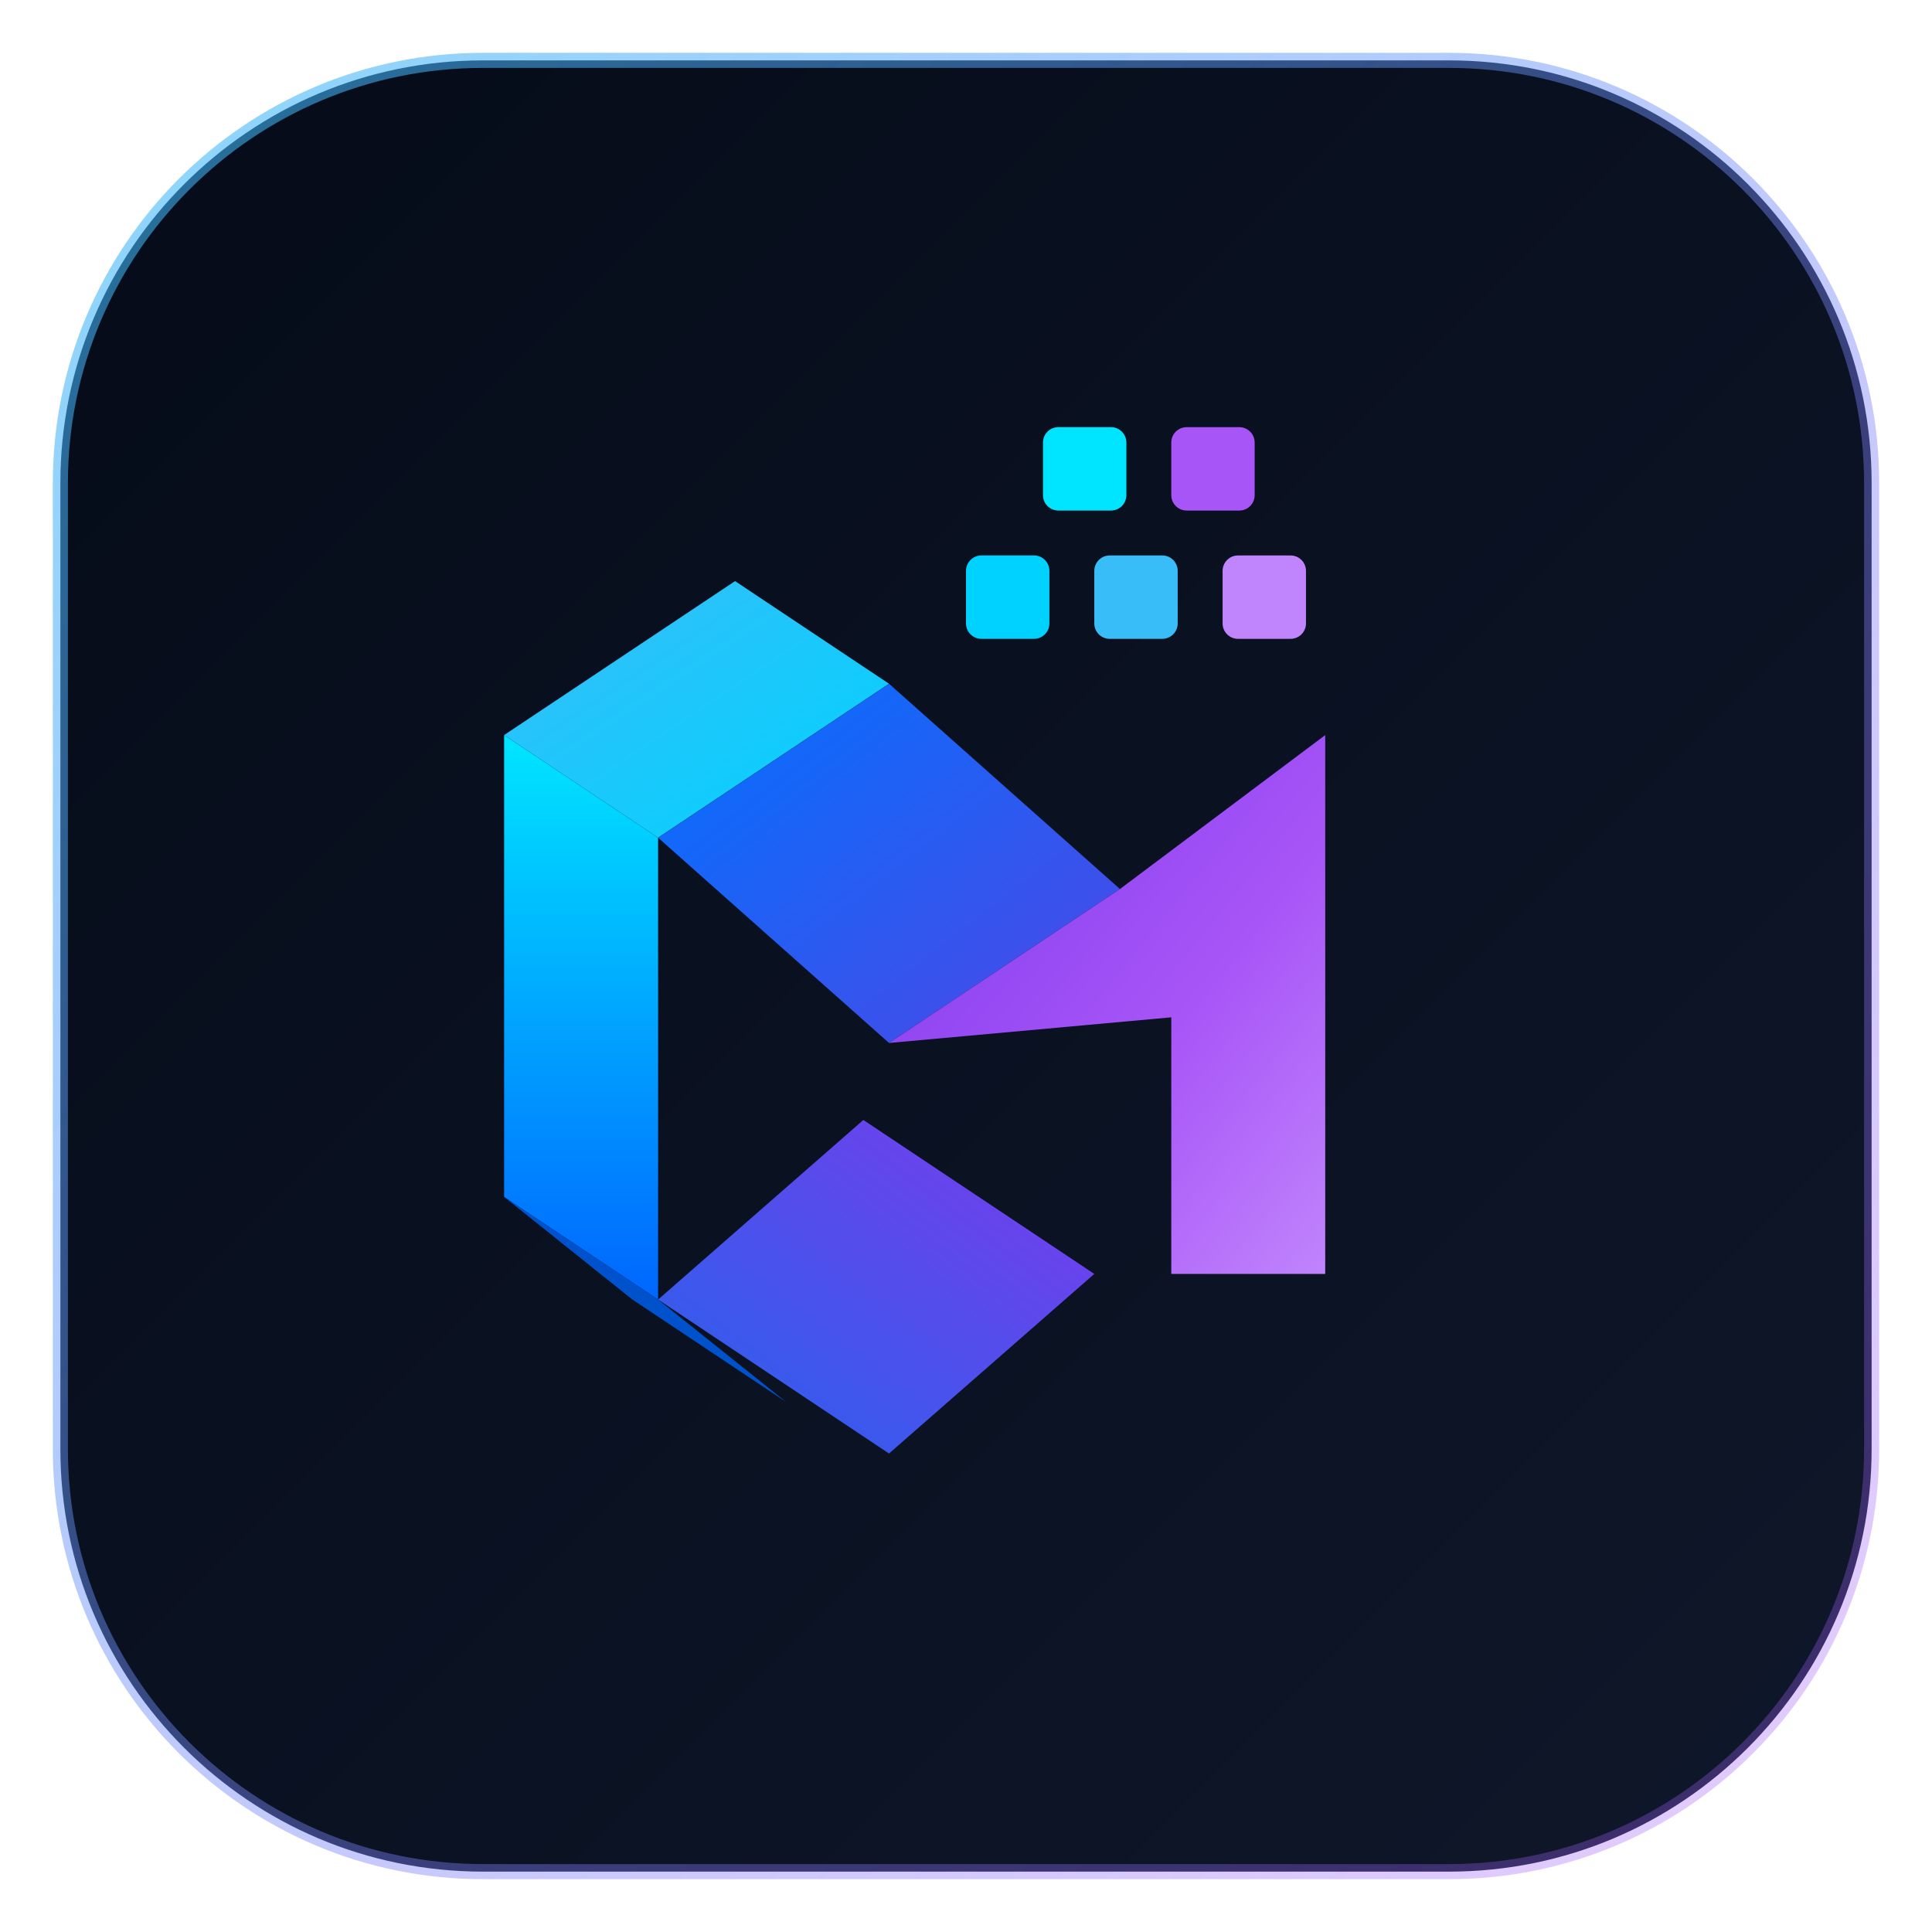
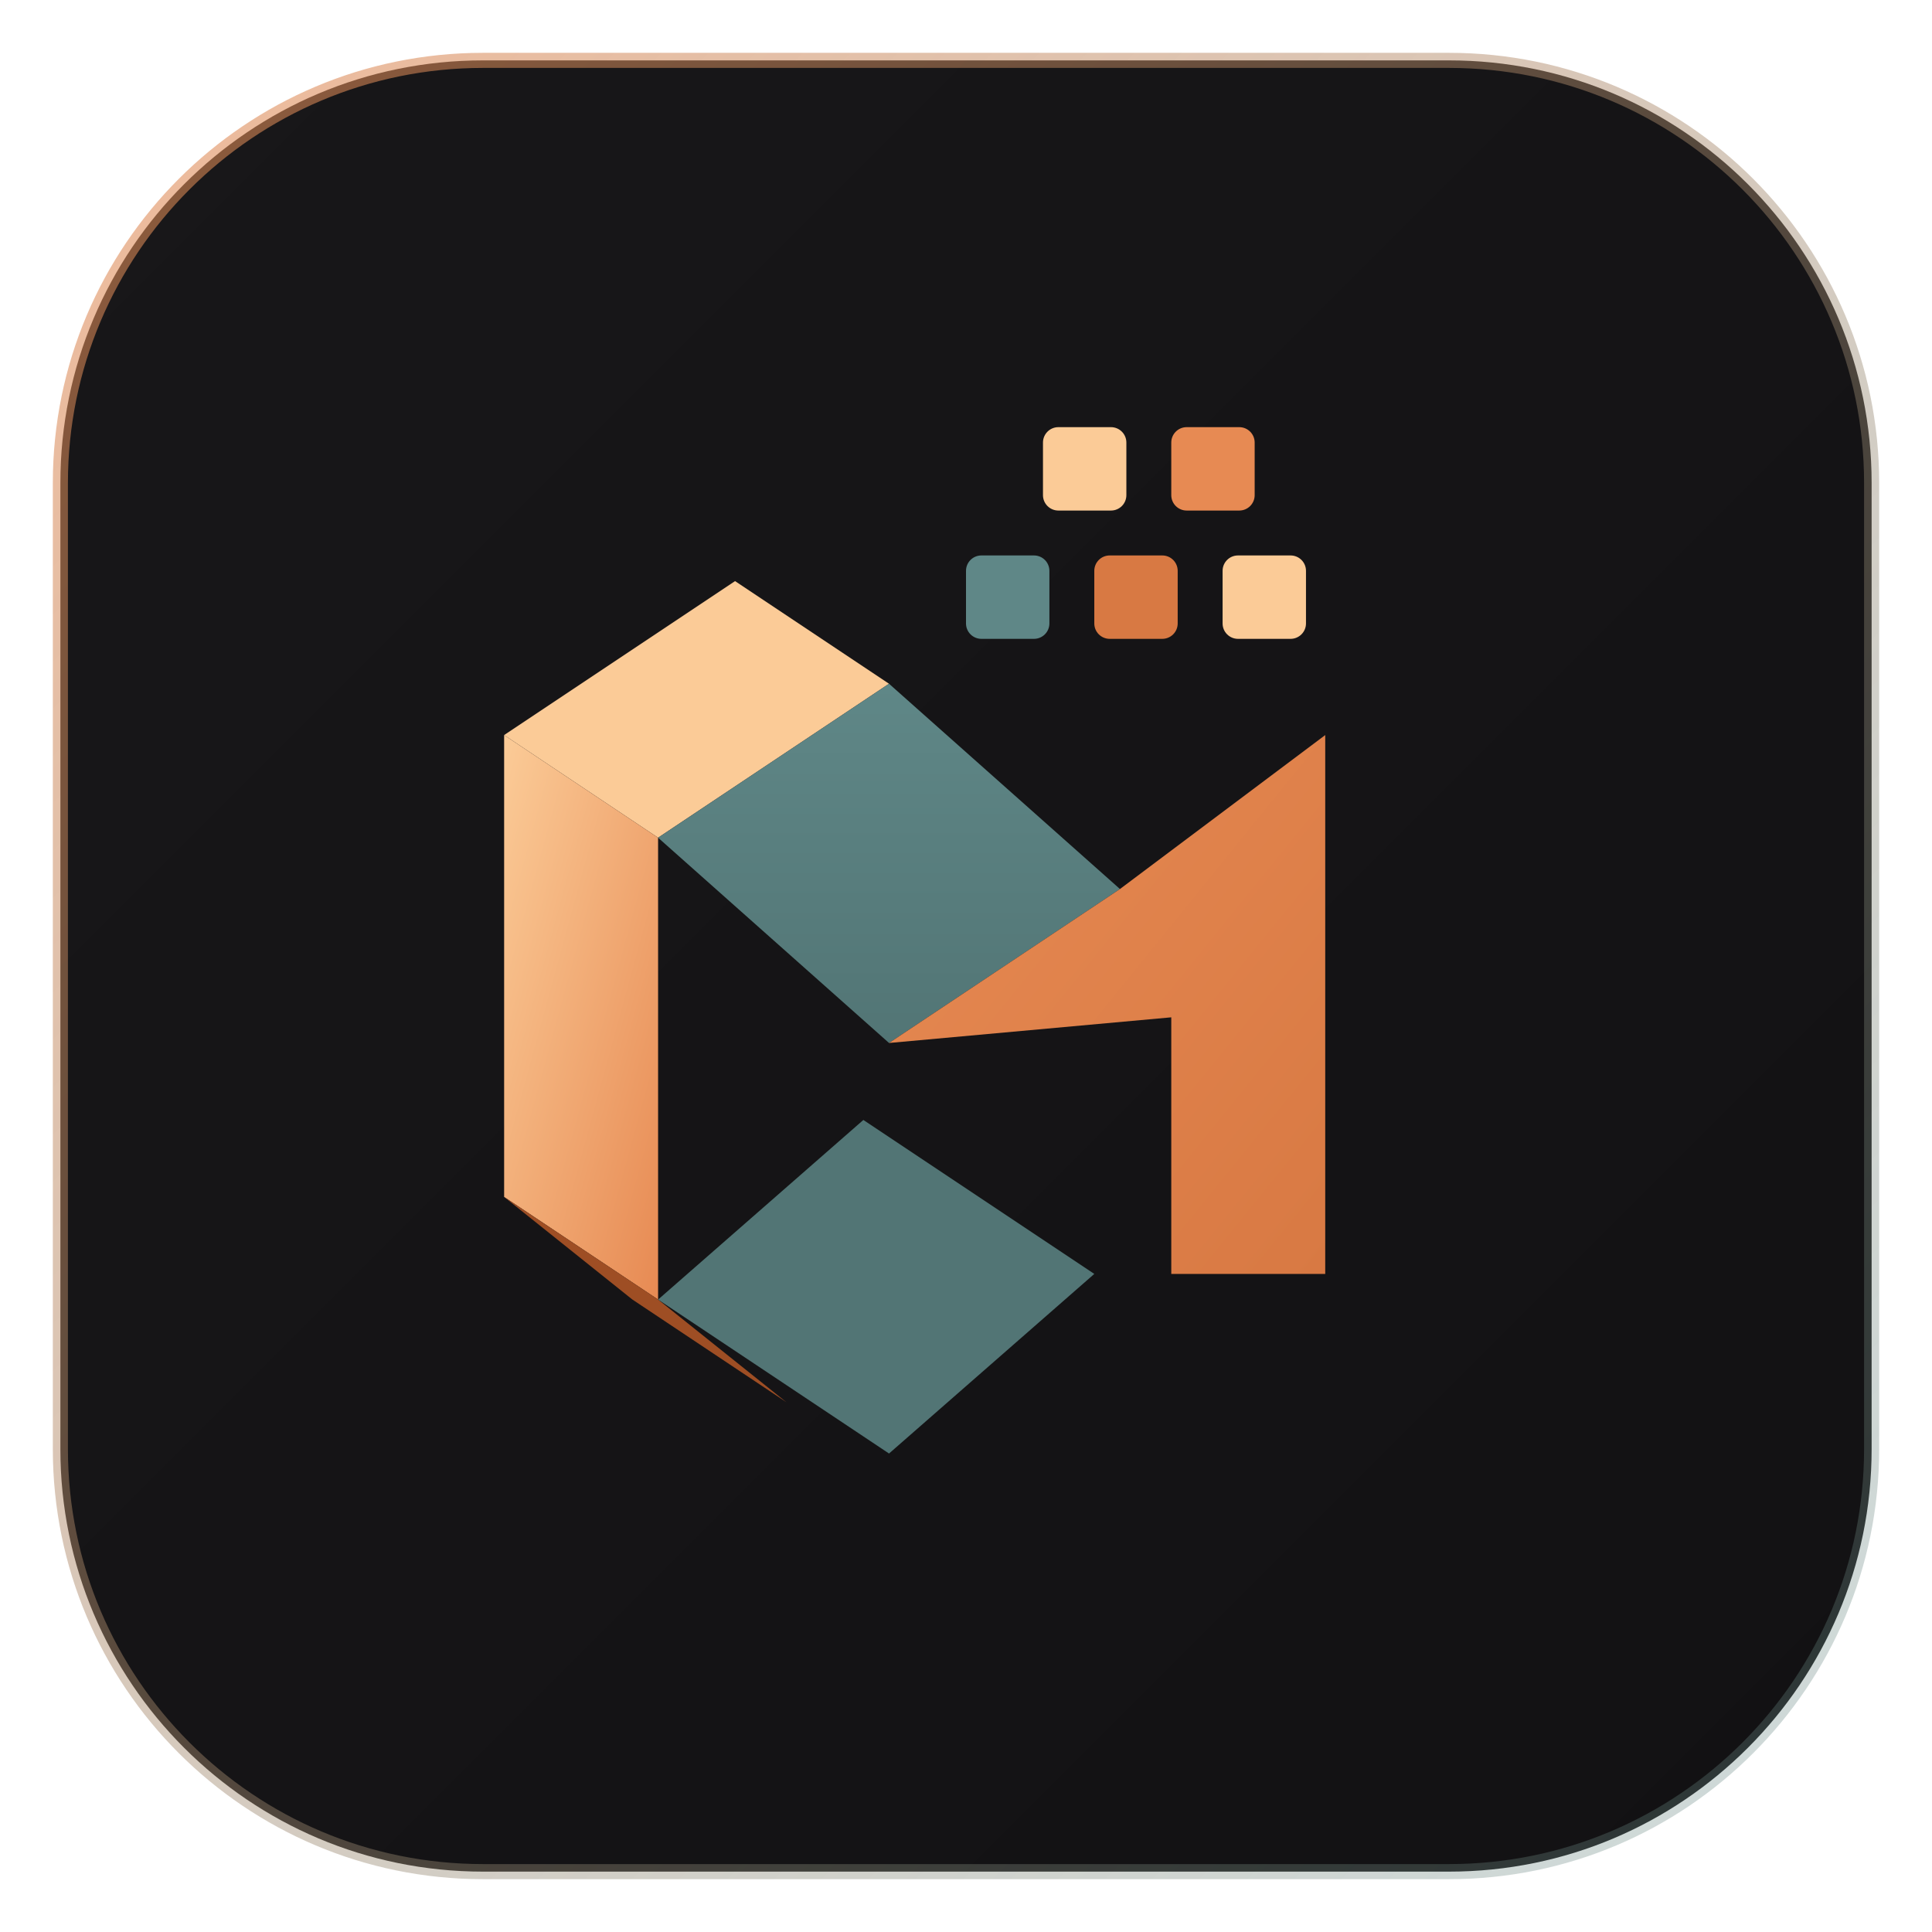
<svg xmlns="http://www.w3.org/2000/svg" viewBox="0 0 512 512" width="512" height="512">
  <defs>
    <linearGradient id="appBg" x1="0%" y1="0%" x2="100%" y2="100%">
-       <stop offset="0%" stop-color="#050b18" />
-       <stop offset="100%" stop-color="#0f172a" />
+       <stop offset="0%" stop-color="#181719" />
+       <stop offset="100%" stop-color="#121113" />
    </linearGradient>
    <linearGradient id="appBorder" x1="0%" y1="0%" x2="100%" y2="100%">
-       <stop offset="0%" stop-color="#38bdf8" stop-opacity="0.6" />
-       <stop offset="100%" stop-color="#a855f7" stop-opacity="0.3" />
+       <stop offset="0%" stop-color="#e78a53" stop-opacity="0.6" />
+       <stop offset="100%" stop-color="#5f8787" stop-opacity="0.3" />
    </linearGradient>
-     <linearGradient id="gradLeftTop" x1="0%" y1="0%" x2="100%" y2="100%">
-       <stop offset="0%" stop-color="#38bdf8" />
-       <stop offset="100%" stop-color="#00d2ff" />
+     <linearGradient id="appLeft" x1="0%" y1="0%" x2="100%" y2="100%">
+       <stop offset="0%" stop-color="#fbcb97" />
+       <stop offset="100%" stop-color="#e78a53" />
    </linearGradient>
-     <linearGradient id="gradLeftPillar" x1="0%" y1="0%" x2="0%" y2="100%">
-       <stop offset="0%" stop-color="#00e5ff" />
-       <stop offset="100%" stop-color="#0066ff" />
+     <linearGradient id="appCrucible" x1="0%" y1="0%" x2="0%" y2="100%">
+       <stop offset="0%" stop-color="#5f8787" />
+       <stop offset="100%" stop-color="#527575" />
    </linearGradient>
-     <linearGradient id="gradCenterRibbon" x1="0%" y1="0%" x2="100%" y2="100%">
-       <stop offset="0%" stop-color="#0072ff" />
-       <stop offset="100%" stop-color="#4f46e5" />
-     </linearGradient>
-     <linearGradient id="gradBottomFold" x1="0%" y1="100%" x2="100%" y2="0%">
-       <stop offset="0%" stop-color="#2563eb" />
-       <stop offset="100%" stop-color="#7c3aed" />
-     </linearGradient>
-     <linearGradient id="gradRightPillar" x1="0%" y1="0%" x2="100%" y2="100%">
-       <stop offset="0%" stop-color="#7c3aed" />
-       <stop offset="60%" stop-color="#a855f7" />
-       <stop offset="100%" stop-color="#c084fc" />
+     <linearGradient id="appRight" x1="0%" y1="0%" x2="100%" y2="100%">
+       <stop offset="0%" stop-color="#e78a53" />
+       <stop offset="100%" stop-color="#d87943" />
    </linearGradient>
  </defs>
  <rect x="16" y="16" width="480" height="480" rx="112" fill="url(#appBg)" stroke="url(#appBorder)" stroke-width="4" />
  <g transform="translate(86, 86) scale(3.4)">
-     <path d="M 14,32 L 32,20 L 44,28 L 26,40 Z" fill="url(#gradLeftTop)" />
-     <path d="M 14,32 L 26,40 L 26,76 L 14,68 Z" fill="url(#gradLeftPillar)" />
-     <path d="M 26,40 L 44,28 L 62,44 L 44,56 Z" fill="url(#gradCenterRibbon)" />
-     <path d="M 26,76 L 44,88 L 60,74 L 42,62 Z" fill="url(#gradBottomFold)" />
-     <path d="M 62,44 L 78,32 L 78,74 L 66,74 L 66,54 L 44,56 Z" fill="url(#gradRightPillar)" />
-     <path d="M 14,68 L 26,76 L 36,84 L 24,76 Z" fill="#0052cc" />
-     <rect x="56" y="8" width="6.5" height="6.5" rx="1.2" fill="#00e5ff" />
-     <rect x="66" y="8" width="6.5" height="6.5" rx="1.2" fill="#a855f7" />
-     <rect x="50" y="18" width="6.5" height="6.5" rx="1.2" fill="#00d2ff" />
-     <rect x="60" y="18" width="6.5" height="6.5" rx="1.2" fill="#38bdf8" />
-     <rect x="70" y="18" width="6.5" height="6.5" rx="1.2" fill="#c084fc" />
+     <path d="M 14,32 L 32,20 L 44,28 L 26,40 Z" fill="#fbcb97" />
+     <path d="M 14,32 L 26,40 L 26,76 L 14,68 Z" fill="url(#appLeft)" />
+     <path d="M 26,40 L 44,28 L 62,44 L 44,56 Z" fill="url(#appCrucible)" />
+     <path d="M 26,76 L 44,88 L 60,74 L 42,62 Z" fill="#527575" />
+     <path d="M 62,44 L 78,32 L 78,74 L 66,74 L 66,54 L 44,56 Z" fill="url(#appRight)" />
+     <path d="M 14,68 L 26,76 L 36,84 L 24,76 Z" fill="#9e4e24" />
+     <rect x="56" y="8" width="6.5" height="6.5" rx="1.2" fill="#fbcb97" />
+     <rect x="66" y="8" width="6.5" height="6.5" rx="1.2" fill="#e78a53" />
+     <rect x="50" y="18" width="6.5" height="6.5" rx="1.2" fill="#5f8787" />
+     <rect x="60" y="18" width="6.5" height="6.5" rx="1.2" fill="#d87943" />
+     <rect x="70" y="18" width="6.5" height="6.5" rx="1.2" fill="#fbcb97" />
  </g>
</svg>
